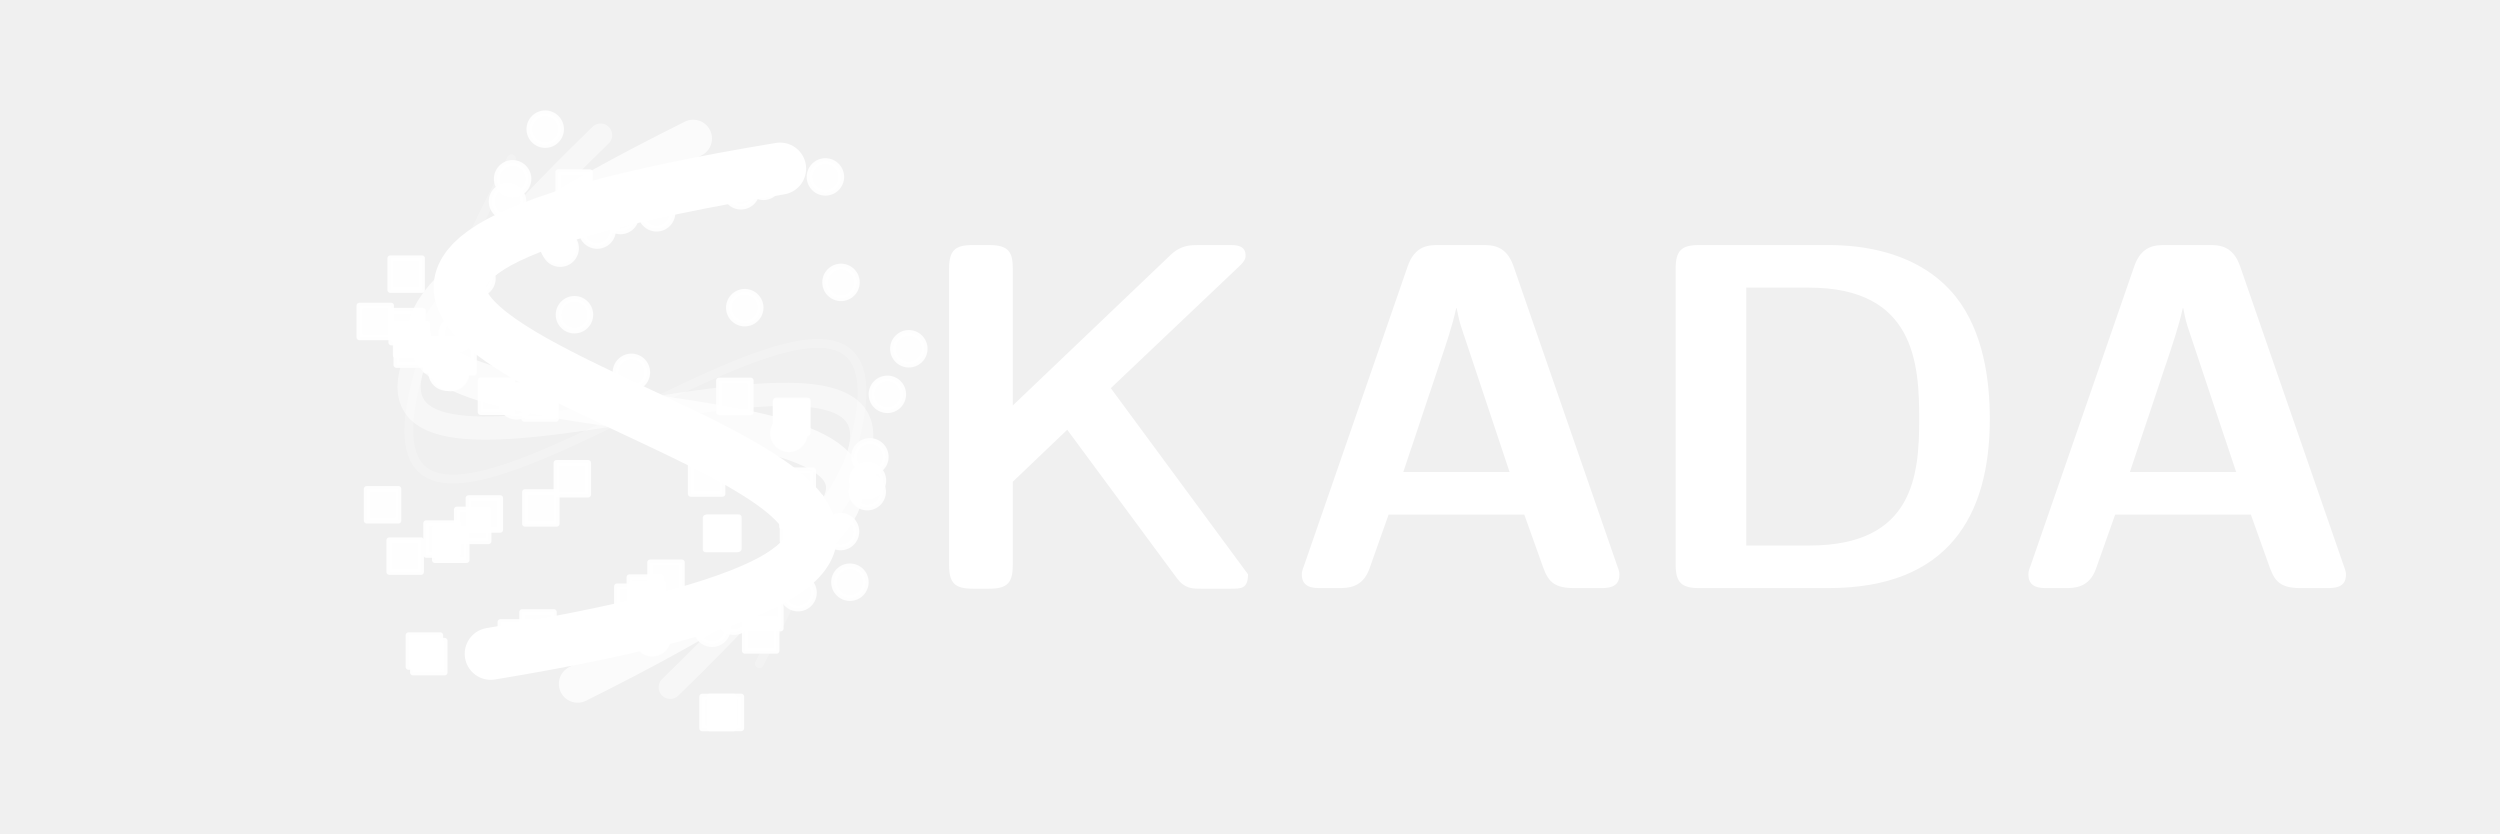
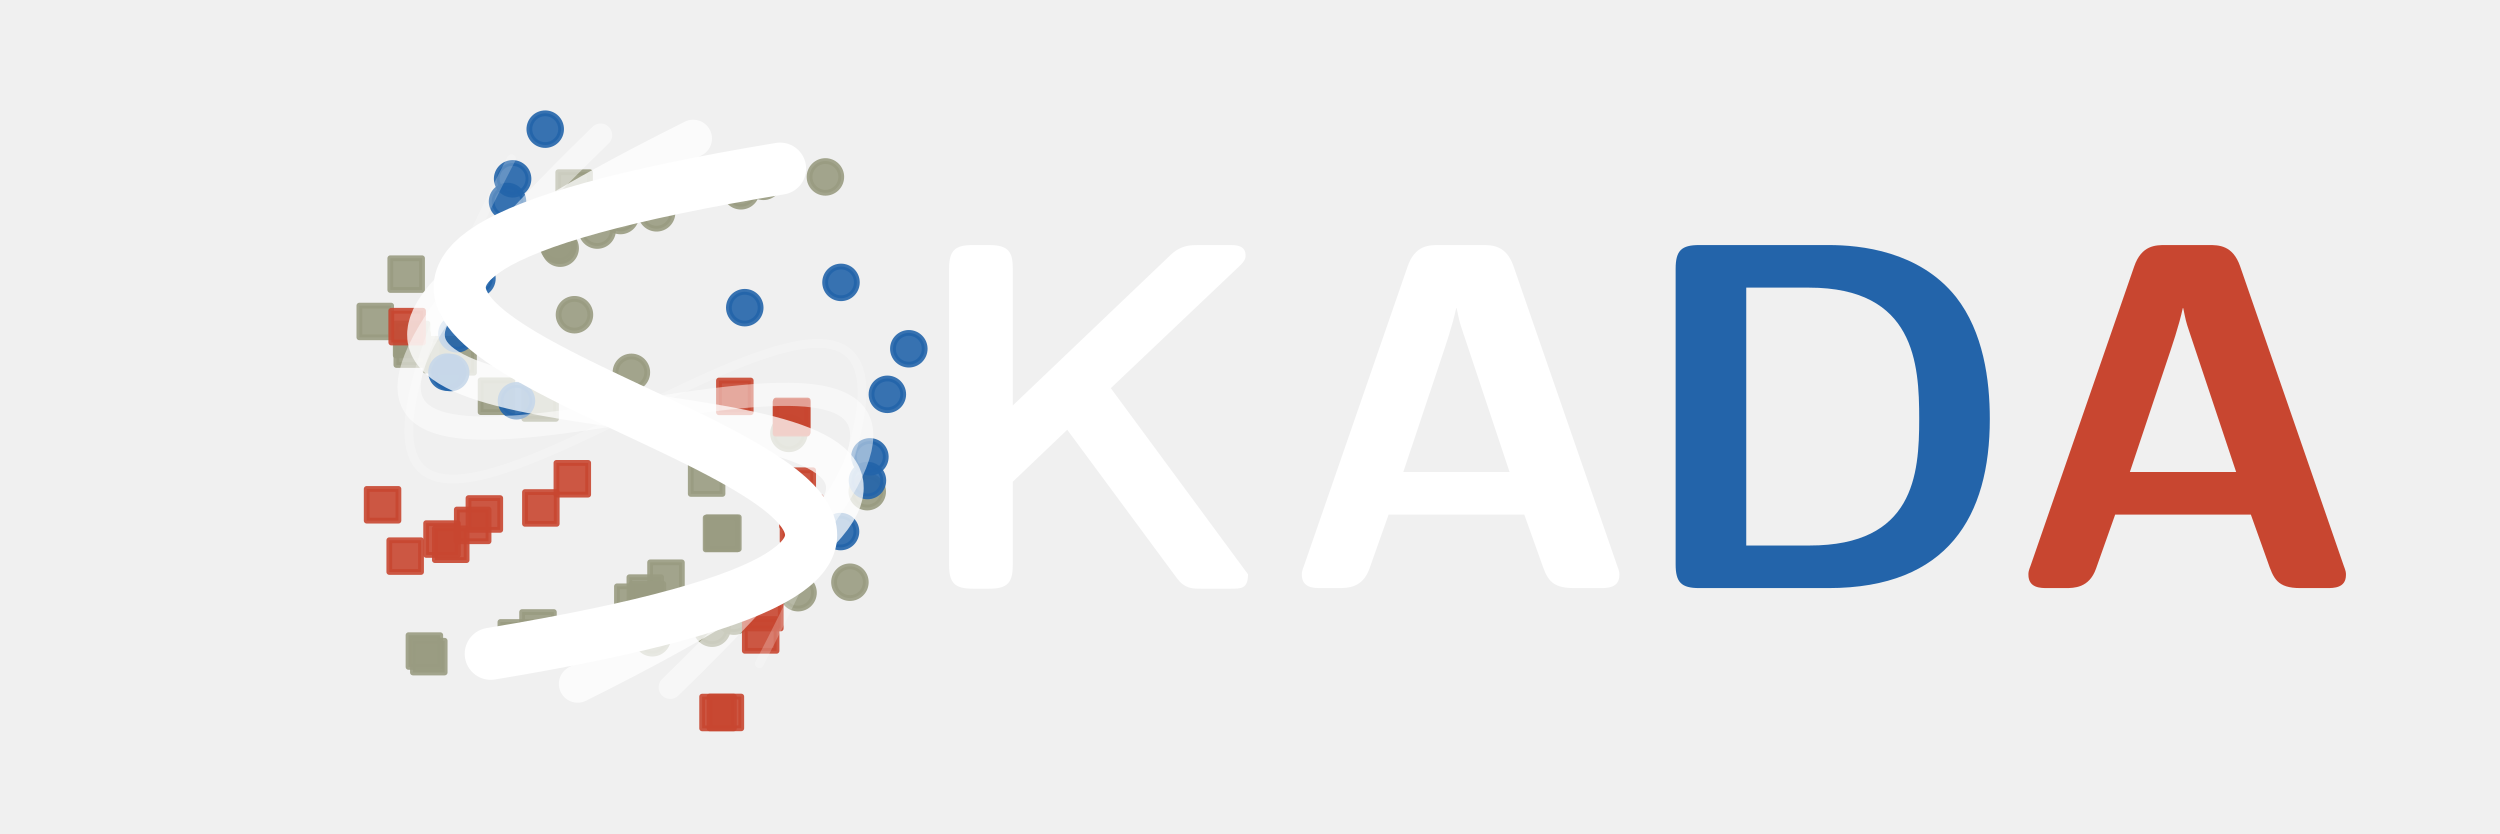
<svg xmlns="http://www.w3.org/2000/svg" xmlns:xlink="http://www.w3.org/1999/xlink" width="432pt" height="144pt" viewBox="0 0 432 144" version="1.1">
  <defs>
    <style type="text/css">*{stroke-linejoin: round; stroke-linecap: butt}</style>
  </defs>
  <g id="figure_1">
    <g id="patch_1">
      <path d="M 0 144  L 432 144  L 432 0  L 0 0  L 0 144  z " style="fill: none" />
    </g>
    <g id="axes_1">
      <g id="PathCollection_1">
        <defs>
-           <path id="m1511e36aad" d="M 0 2.739  C 0.726 2.739 1.423 2.45 1.936 1.936  C 2.45 1.423 2.739 0.726 2.739 0  C 2.739 -0.726 2.45 -1.423 1.936 -1.936  C 1.423 -2.45 0.726 -2.739 0 -2.739  C -0.726 -2.739 -1.423 -2.45 -1.936 -1.936  C -2.45 -1.423 -2.739 -0.726 -2.739 0  C -2.739 0.726 -2.45 1.423 -1.936 1.936  C -1.423 2.45 -0.726 2.739 0 2.739  z " style="stroke: #ffffff; stroke-opacity: 0.9" />
+           <path id="m9ecaa8e618" d="M 0 2.739  C 0.726 2.739 1.423 2.45 1.936 1.936  C 2.45 1.423 2.739 0.726 2.739 0  C 2.739 -0.726 2.45 -1.423 1.936 -1.936  C 1.423 -2.45 0.726 -2.739 0 -2.739  C -0.726 -2.739 -1.423 -2.45 -1.936 -1.936  C -2.45 -1.423 -2.739 -0.726 -2.739 0  C -2.739 0.726 -2.45 1.423 -1.936 1.936  C -1.423 2.45 -0.726 2.739 0 2.739  z " style="stroke: #999c81; stroke-opacity: 0.9" />
        </defs>
-         <g clip-path="url(#p5294485ef9)">
-           <use xlink:href="#m1511e36aad" x="136.321" y="74.894" style="fill: #ffffff; fill-opacity: 0.9; stroke: #ffffff; stroke-opacity: 0.9" />
-           <use xlink:href="#m1511e36aad" x="96.478" y="42.35" style="fill: #ffffff; fill-opacity: 0.9; stroke: #ffffff; stroke-opacity: 0.9" />
-           <use xlink:href="#m1511e36aad" x="137.904" y="102.415" style="fill: #ffffff; fill-opacity: 0.9; stroke: #ffffff; stroke-opacity: 0.9" />
-           <use xlink:href="#m1511e36aad" x="107.216" y="37.243" style="fill: #ffffff; fill-opacity: 0.9; stroke: #ffffff; stroke-opacity: 0.9" />
-           <use xlink:href="#m1511e36aad" x="113.459" y="36.776" style="fill: #ffffff; fill-opacity: 0.9; stroke: #ffffff; stroke-opacity: 0.9" />
-           <use xlink:href="#m1511e36aad" x="99.266" y="54.383" style="fill: #ffffff; fill-opacity: 0.9; stroke: #ffffff; stroke-opacity: 0.9" />
-           <use xlink:href="#m1511e36aad" x="146.866" y="100.607" style="fill: #ffffff; fill-opacity: 0.9; stroke: #ffffff; stroke-opacity: 0.9" />
-           <use xlink:href="#m1511e36aad" x="109.104" y="64.342" style="fill: #ffffff; fill-opacity: 0.9; stroke: #ffffff; stroke-opacity: 0.9" />
-           <use xlink:href="#m1511e36aad" x="142.63" y="30.571" style="fill: #ffffff; fill-opacity: 0.9; stroke: #ffffff; stroke-opacity: 0.9" />
-           <use xlink:href="#m1511e36aad" x="128.031" y="32.969" style="fill: #ffffff; fill-opacity: 0.9; stroke: #ffffff; stroke-opacity: 0.9" />
-           <use xlink:href="#m1511e36aad" x="96.798" y="42.886" style="fill: #ffffff; fill-opacity: 0.9; stroke: #ffffff; stroke-opacity: 0.9" />
-           <use xlink:href="#m1511e36aad" x="112.716" y="110.208" style="fill: #ffffff; fill-opacity: 0.9; stroke: #ffffff; stroke-opacity: 0.9" />
-           <use xlink:href="#m1511e36aad" x="131.924" y="31.335" style="fill: #ffffff; fill-opacity: 0.9; stroke: #ffffff; stroke-opacity: 0.9" />
-           <use xlink:href="#m1511e36aad" x="123.045" y="108.559" style="fill: #ffffff; fill-opacity: 0.9; stroke: #ffffff; stroke-opacity: 0.9" />
-           <use xlink:href="#m1511e36aad" x="126.82" y="106.474" style="fill: #ffffff; fill-opacity: 0.9; stroke: #ffffff; stroke-opacity: 0.9" />
-           <use xlink:href="#m1511e36aad" x="149.86" y="84.96" style="fill: #ffffff; fill-opacity: 0.9; stroke: #ffffff; stroke-opacity: 0.9" />
-           <use xlink:href="#m1511e36aad" x="103.196" y="39.758" style="fill: #ffffff; fill-opacity: 0.9; stroke: #ffffff; stroke-opacity: 0.9" />
+         <g clip-path="url(#p9d9a9a6449)">
+           <use xlink:href="#m9ecaa8e618" x="136.321" y="74.894" style="fill: #999c81; fill-opacity: 0.9; stroke: #999c81; stroke-opacity: 0.9" />
+           <use xlink:href="#m9ecaa8e618" x="96.478" y="42.35" style="fill: #999c81; fill-opacity: 0.9; stroke: #999c81; stroke-opacity: 0.9" />
+           <use xlink:href="#m9ecaa8e618" x="137.904" y="102.415" style="fill: #999c81; fill-opacity: 0.9; stroke: #999c81; stroke-opacity: 0.9" />
+           <use xlink:href="#m9ecaa8e618" x="107.216" y="37.243" style="fill: #999c81; fill-opacity: 0.9; stroke: #999c81; stroke-opacity: 0.9" />
+           <use xlink:href="#m9ecaa8e618" x="113.459" y="36.776" style="fill: #999c81; fill-opacity: 0.9; stroke: #999c81; stroke-opacity: 0.9" />
+           <use xlink:href="#m9ecaa8e618" x="99.266" y="54.383" style="fill: #999c81; fill-opacity: 0.9; stroke: #999c81; stroke-opacity: 0.9" />
+           <use xlink:href="#m9ecaa8e618" x="146.866" y="100.607" style="fill: #999c81; fill-opacity: 0.9; stroke: #999c81; stroke-opacity: 0.9" />
+           <use xlink:href="#m9ecaa8e618" x="109.104" y="64.342" style="fill: #999c81; fill-opacity: 0.9; stroke: #999c81; stroke-opacity: 0.9" />
+           <use xlink:href="#m9ecaa8e618" x="142.63" y="30.571" style="fill: #999c81; fill-opacity: 0.9; stroke: #999c81; stroke-opacity: 0.9" />
+           <use xlink:href="#m9ecaa8e618" x="128.031" y="32.969" style="fill: #999c81; fill-opacity: 0.9; stroke: #999c81; stroke-opacity: 0.9" />
+           <use xlink:href="#m9ecaa8e618" x="96.798" y="42.886" style="fill: #999c81; fill-opacity: 0.9; stroke: #999c81; stroke-opacity: 0.9" />
+           <use xlink:href="#m9ecaa8e618" x="112.716" y="110.208" style="fill: #999c81; fill-opacity: 0.9; stroke: #999c81; stroke-opacity: 0.9" />
+           <use xlink:href="#m9ecaa8e618" x="131.924" y="31.335" style="fill: #999c81; fill-opacity: 0.9; stroke: #999c81; stroke-opacity: 0.9" />
+           <use xlink:href="#m9ecaa8e618" x="123.045" y="108.559" style="fill: #999c81; fill-opacity: 0.9; stroke: #999c81; stroke-opacity: 0.9" />
+           <use xlink:href="#m9ecaa8e618" x="126.82" y="106.474" style="fill: #999c81; fill-opacity: 0.9; stroke: #999c81; stroke-opacity: 0.9" />
+           <use xlink:href="#m9ecaa8e618" x="149.86" y="84.96" style="fill: #999c81; fill-opacity: 0.9; stroke: #999c81; stroke-opacity: 0.9" />
+           <use xlink:href="#m9ecaa8e618" x="103.196" y="39.758" style="fill: #999c81; fill-opacity: 0.9; stroke: #999c81; stroke-opacity: 0.9" />
        </g>
      </g>
      <g id="PathCollection_2">
        <defs>
-           <path id="m020904ce62" d="M -2.739 2.739  L 2.739 2.739  L 2.739 -2.739  L -2.739 -2.739  z " style="stroke: #ffffff; stroke-opacity: 0.9" />
+           <path id="me2a4b741f8" d="M -2.739 2.739  L 2.739 2.739  L 2.739 -2.739  L -2.739 -2.739  z " style="stroke: #999c81; stroke-opacity: 0.9" />
        </defs>
-         <g clip-path="url(#p5294485ef9)">
-           <use xlink:href="#m020904ce62" x="76.273" y="61.29" style="fill: #ffffff; fill-opacity: 0.9; stroke: #ffffff; stroke-opacity: 0.9" />
-           <use xlink:href="#m020904ce62" x="79.159" y="61.666" style="fill: #ffffff; fill-opacity: 0.9; stroke: #ffffff; stroke-opacity: 0.9" />
-           <use xlink:href="#m020904ce62" x="109.351" y="104.064" style="fill: #ffffff; fill-opacity: 0.9; stroke: #ffffff; stroke-opacity: 0.9" />
-           <use xlink:href="#m020904ce62" x="124.915" y="92.123" style="fill: #ffffff; fill-opacity: 0.9; stroke: #ffffff; stroke-opacity: 0.9" />
-           <use xlink:href="#m020904ce62" x="70.186" y="47.368" style="fill: #ffffff; fill-opacity: 0.9; stroke: #ffffff; stroke-opacity: 0.9" />
-           <use xlink:href="#m020904ce62" x="73.334" y="112.502" style="fill: #ffffff; fill-opacity: 0.9; stroke: #ffffff; stroke-opacity: 0.9" />
-           <use xlink:href="#m020904ce62" x="89.214" y="110.226" style="fill: #ffffff; fill-opacity: 0.9; stroke: #ffffff; stroke-opacity: 0.9" />
-           <use xlink:href="#m020904ce62" x="122.104" y="82.604" style="fill: #ffffff; fill-opacity: 0.9; stroke: #ffffff; stroke-opacity: 0.9" />
-           <use xlink:href="#m020904ce62" x="64.843" y="55.551" style="fill: #ffffff; fill-opacity: 0.9; stroke: #ffffff; stroke-opacity: 0.9" />
-           <use xlink:href="#m020904ce62" x="124.679" y="92.196" style="fill: #ffffff; fill-opacity: 0.9; stroke: #ffffff; stroke-opacity: 0.9" />
-           <use xlink:href="#m020904ce62" x="85.792" y="68.468" style="fill: #ffffff; fill-opacity: 0.9; stroke: #ffffff; stroke-opacity: 0.9" />
-           <use xlink:href="#m020904ce62" x="71.125" y="58.654" style="fill: #ffffff; fill-opacity: 0.9; stroke: #ffffff; stroke-opacity: 0.9" />
-           <use xlink:href="#m020904ce62" x="115.083" y="99.92" style="fill: #ffffff; fill-opacity: 0.9; stroke: #ffffff; stroke-opacity: 0.9" />
-           <use xlink:href="#m020904ce62" x="111.505" y="102.488" style="fill: #ffffff; fill-opacity: 0.9; stroke: #ffffff; stroke-opacity: 0.9" />
-           <use xlink:href="#m020904ce62" x="111.869" y="103.625" style="fill: #ffffff; fill-opacity: 0.9; stroke: #ffffff; stroke-opacity: 0.9" />
-           <use xlink:href="#m020904ce62" x="71.237" y="60.326" style="fill: #ffffff; fill-opacity: 0.9; stroke: #ffffff; stroke-opacity: 0.9" />
-           <use xlink:href="#m020904ce62" x="93.335" y="69.634" style="fill: #ffffff; fill-opacity: 0.9; stroke: #ffffff; stroke-opacity: 0.9" />
-           <use xlink:href="#m020904ce62" x="74.095" y="113.464" style="fill: #ffffff; fill-opacity: 0.9; stroke: #ffffff; stroke-opacity: 0.9" />
-           <use xlink:href="#m020904ce62" x="99.208" y="32.505" style="fill: #ffffff; fill-opacity: 0.9; stroke: #ffffff; stroke-opacity: 0.9" />
-           <use xlink:href="#m020904ce62" x="92.965" y="108.505" style="fill: #ffffff; fill-opacity: 0.9; stroke: #ffffff; stroke-opacity: 0.9" />
+         <g clip-path="url(#p9d9a9a6449)">
+           <use xlink:href="#me2a4b741f8" x="76.273" y="61.29" style="fill: #999c81; fill-opacity: 0.9; stroke: #999c81; stroke-opacity: 0.9" />
+           <use xlink:href="#me2a4b741f8" x="79.159" y="61.666" style="fill: #999c81; fill-opacity: 0.9; stroke: #999c81; stroke-opacity: 0.9" />
+           <use xlink:href="#me2a4b741f8" x="109.351" y="104.064" style="fill: #999c81; fill-opacity: 0.9; stroke: #999c81; stroke-opacity: 0.9" />
+           <use xlink:href="#me2a4b741f8" x="124.915" y="92.123" style="fill: #999c81; fill-opacity: 0.9; stroke: #999c81; stroke-opacity: 0.9" />
+           <use xlink:href="#me2a4b741f8" x="70.186" y="47.368" style="fill: #999c81; fill-opacity: 0.9; stroke: #999c81; stroke-opacity: 0.9" />
+           <use xlink:href="#me2a4b741f8" x="73.334" y="112.502" style="fill: #999c81; fill-opacity: 0.9; stroke: #999c81; stroke-opacity: 0.9" />
+           <use xlink:href="#me2a4b741f8" x="89.214" y="110.226" style="fill: #999c81; fill-opacity: 0.9; stroke: #999c81; stroke-opacity: 0.9" />
+           <use xlink:href="#me2a4b741f8" x="122.104" y="82.604" style="fill: #999c81; fill-opacity: 0.9; stroke: #999c81; stroke-opacity: 0.9" />
+           <use xlink:href="#me2a4b741f8" x="64.843" y="55.551" style="fill: #999c81; fill-opacity: 0.9; stroke: #999c81; stroke-opacity: 0.9" />
+           <use xlink:href="#me2a4b741f8" x="124.679" y="92.196" style="fill: #999c81; fill-opacity: 0.9; stroke: #999c81; stroke-opacity: 0.9" />
+           <use xlink:href="#me2a4b741f8" x="85.792" y="68.468" style="fill: #999c81; fill-opacity: 0.9; stroke: #999c81; stroke-opacity: 0.9" />
+           <use xlink:href="#me2a4b741f8" x="71.125" y="58.654" style="fill: #999c81; fill-opacity: 0.9; stroke: #999c81; stroke-opacity: 0.9" />
+           <use xlink:href="#me2a4b741f8" x="115.083" y="99.92" style="fill: #999c81; fill-opacity: 0.9; stroke: #999c81; stroke-opacity: 0.9" />
+           <use xlink:href="#me2a4b741f8" x="111.505" y="102.488" style="fill: #999c81; fill-opacity: 0.9; stroke: #999c81; stroke-opacity: 0.9" />
+           <use xlink:href="#me2a4b741f8" x="111.869" y="103.625" style="fill: #999c81; fill-opacity: 0.9; stroke: #999c81; stroke-opacity: 0.9" />
+           <use xlink:href="#me2a4b741f8" x="71.237" y="60.326" style="fill: #999c81; fill-opacity: 0.9; stroke: #999c81; stroke-opacity: 0.9" />
+           <use xlink:href="#me2a4b741f8" x="93.335" y="69.634" style="fill: #999c81; fill-opacity: 0.9; stroke: #999c81; stroke-opacity: 0.9" />
+           <use xlink:href="#me2a4b741f8" x="74.095" y="113.464" style="fill: #999c81; fill-opacity: 0.9; stroke: #999c81; stroke-opacity: 0.9" />
+           <use xlink:href="#me2a4b741f8" x="99.208" y="32.505" style="fill: #999c81; fill-opacity: 0.9; stroke: #999c81; stroke-opacity: 0.9" />
+           <use xlink:href="#me2a4b741f8" x="92.965" y="108.505" style="fill: #999c81; fill-opacity: 0.9; stroke: #999c81; stroke-opacity: 0.9" />
        </g>
      </g>
      <g id="PathCollection_3">
-         <g clip-path="url(#p5294485ef9)">
-           <use xlink:href="#m1511e36aad" x="128.694" y="53.165" style="fill: #ffffff; fill-opacity: 0.9; stroke: #ffffff; stroke-opacity: 0.9" />
-           <use xlink:href="#m1511e36aad" x="77.236" y="64.304" style="fill: #ffffff; fill-opacity: 0.9; stroke: #ffffff; stroke-opacity: 0.9" />
-           <use xlink:href="#m1511e36aad" x="153.336" y="68.139" style="fill: #ffffff; fill-opacity: 0.9; stroke: #ffffff; stroke-opacity: 0.9" />
-           <use xlink:href="#m1511e36aad" x="79.148" y="53.145" style="fill: #ffffff; fill-opacity: 0.9; stroke: #ffffff; stroke-opacity: 0.9" />
-           <use xlink:href="#m1511e36aad" x="82.415" y="48.128" style="fill: #ffffff; fill-opacity: 0.9; stroke: #ffffff; stroke-opacity: 0.9" />
-           <use xlink:href="#m1511e36aad" x="89.243" y="69.259" style="fill: #ffffff; fill-opacity: 0.9; stroke: #ffffff; stroke-opacity: 0.9" />
-           <use xlink:href="#m1511e36aad" x="157.045" y="60.268" style="fill: #ffffff; fill-opacity: 0.9; stroke: #ffffff; stroke-opacity: 0.9" />
-           <use xlink:href="#m1511e36aad" x="103.605" y="67.639" style="fill: #ffffff; fill-opacity: 0.9; stroke: #ffffff; stroke-opacity: 0.9" />
-           <use xlink:href="#m1511e36aad" x="94.215" y="22.32" style="fill: #ffffff; fill-opacity: 0.9; stroke: #ffffff; stroke-opacity: 0.9" />
-           <use xlink:href="#m1511e36aad" x="87.7" y="34.82" style="fill: #ffffff; fill-opacity: 0.9; stroke: #ffffff; stroke-opacity: 0.9" />
-           <use xlink:href="#m1511e36aad" x="77.885" y="64.376" style="fill: #ffffff; fill-opacity: 0.9; stroke: #ffffff; stroke-opacity: 0.9" />
-           <use xlink:href="#m1511e36aad" x="145.245" y="91.854" style="fill: #ffffff; fill-opacity: 0.9; stroke: #ffffff; stroke-opacity: 0.9" />
-           <use xlink:href="#m1511e36aad" x="88.581" y="30.902" style="fill: #ffffff; fill-opacity: 0.9; stroke: #ffffff; stroke-opacity: 0.9" />
-           <use xlink:href="#m1511e36aad" x="149.895" y="83.038" style="fill: #ffffff; fill-opacity: 0.9; stroke: #ffffff; stroke-opacity: 0.9" />
-           <use xlink:href="#m1511e36aad" x="150.317" y="78.945" style="fill: #ffffff; fill-opacity: 0.9; stroke: #ffffff; stroke-opacity: 0.9" />
-           <use xlink:href="#m1511e36aad" x="145.325" y="48.796" style="fill: #ffffff; fill-opacity: 0.9; stroke: #ffffff; stroke-opacity: 0.9" />
-           <use xlink:href="#m1511e36aad" x="78.952" y="57.677" style="fill: #ffffff; fill-opacity: 0.9; stroke: #ffffff; stroke-opacity: 0.9" />
+         <defs>
+           <path id="m2d10734fbe" d="M 0 2.739  C 0.726 2.739 1.423 2.45 1.936 1.936  C 2.45 1.423 2.739 0.726 2.739 0  C 2.739 -0.726 2.45 -1.423 1.936 -1.936  C 1.423 -2.45 0.726 -2.739 0 -2.739  C -0.726 -2.739 -1.423 -2.45 -1.936 -1.936  C -2.45 -1.423 -2.739 -0.726 -2.739 0  C -2.739 0.726 -2.45 1.423 -1.936 1.936  C -1.423 2.45 -0.726 2.739 0 2.739  z " style="stroke: #2364aa; stroke-opacity: 0.9" />
+         </defs>
+         <g clip-path="url(#p9d9a9a6449)">
+           <use xlink:href="#m2d10734fbe" x="128.694" y="53.165" style="fill: #2364aa; fill-opacity: 0.9; stroke: #2364aa; stroke-opacity: 0.9" />
+           <use xlink:href="#m2d10734fbe" x="77.236" y="64.304" style="fill: #2364aa; fill-opacity: 0.9; stroke: #2364aa; stroke-opacity: 0.9" />
+           <use xlink:href="#m2d10734fbe" x="153.336" y="68.139" style="fill: #2364aa; fill-opacity: 0.9; stroke: #2364aa; stroke-opacity: 0.9" />
+           <use xlink:href="#m2d10734fbe" x="79.148" y="53.145" style="fill: #2364aa; fill-opacity: 0.9; stroke: #2364aa; stroke-opacity: 0.9" />
+           <use xlink:href="#m2d10734fbe" x="82.415" y="48.128" style="fill: #2364aa; fill-opacity: 0.9; stroke: #2364aa; stroke-opacity: 0.9" />
+           <use xlink:href="#m2d10734fbe" x="89.243" y="69.259" style="fill: #2364aa; fill-opacity: 0.9; stroke: #2364aa; stroke-opacity: 0.9" />
+           <use xlink:href="#m2d10734fbe" x="157.045" y="60.268" style="fill: #2364aa; fill-opacity: 0.9; stroke: #2364aa; stroke-opacity: 0.9" />
+           <use xlink:href="#m2d10734fbe" x="103.605" y="67.639" style="fill: #2364aa; fill-opacity: 0.9; stroke: #2364aa; stroke-opacity: 0.9" />
+           <use xlink:href="#m2d10734fbe" x="94.215" y="22.32" style="fill: #2364aa; fill-opacity: 0.9; stroke: #2364aa; stroke-opacity: 0.9" />
+           <use xlink:href="#m2d10734fbe" x="87.7" y="34.82" style="fill: #2364aa; fill-opacity: 0.9; stroke: #2364aa; stroke-opacity: 0.9" />
+           <use xlink:href="#m2d10734fbe" x="77.885" y="64.376" style="fill: #2364aa; fill-opacity: 0.9; stroke: #2364aa; stroke-opacity: 0.9" />
+           <use xlink:href="#m2d10734fbe" x="145.245" y="91.854" style="fill: #2364aa; fill-opacity: 0.9; stroke: #2364aa; stroke-opacity: 0.9" />
+           <use xlink:href="#m2d10734fbe" x="88.581" y="30.902" style="fill: #2364aa; fill-opacity: 0.9; stroke: #2364aa; stroke-opacity: 0.9" />
+           <use xlink:href="#m2d10734fbe" x="149.895" y="83.038" style="fill: #2364aa; fill-opacity: 0.9; stroke: #2364aa; stroke-opacity: 0.9" />
+           <use xlink:href="#m2d10734fbe" x="150.317" y="78.945" style="fill: #2364aa; fill-opacity: 0.9; stroke: #2364aa; stroke-opacity: 0.9" />
+           <use xlink:href="#m2d10734fbe" x="145.325" y="48.796" style="fill: #2364aa; fill-opacity: 0.9; stroke: #2364aa; stroke-opacity: 0.9" />
+           <use xlink:href="#m2d10734fbe" x="78.952" y="57.677" style="fill: #2364aa; fill-opacity: 0.9; stroke: #2364aa; stroke-opacity: 0.9" />
        </g>
      </g>
      <g id="PathCollection_4">
-         <g clip-path="url(#p5294485ef9)">
-           <use xlink:href="#m020904ce62" x="81.678" y="90.786" style="fill: #ffffff; fill-opacity: 0.9; stroke: #ffffff; stroke-opacity: 0.9" />
-           <use xlink:href="#m020904ce62" x="83.698" y="88.815" style="fill: #ffffff; fill-opacity: 0.9; stroke: #ffffff; stroke-opacity: 0.9" />
-           <use xlink:href="#m020904ce62" x="137.974" y="90.799" style="fill: #ffffff; fill-opacity: 0.9; stroke: #ffffff; stroke-opacity: 0.9" />
-           <use xlink:href="#m020904ce62" x="136.833" y="71.957" style="fill: #ffffff; fill-opacity: 0.9; stroke: #ffffff; stroke-opacity: 0.9" />
-           <use xlink:href="#m020904ce62" x="66.106" y="87.227" style="fill: #ffffff; fill-opacity: 0.9; stroke: #ffffff; stroke-opacity: 0.9" />
-           <use xlink:href="#m020904ce62" x="124.073" y="123.12" style="fill: #ffffff; fill-opacity: 0.9; stroke: #ffffff; stroke-opacity: 0.9" />
-           <use xlink:href="#m020904ce62" x="131.446" y="109.719" style="fill: #ffffff; fill-opacity: 0.9; stroke: #ffffff; stroke-opacity: 0.9" />
-           <use xlink:href="#m020904ce62" x="126.98" y="68.497" style="fill: #ffffff; fill-opacity: 0.9; stroke: #ffffff; stroke-opacity: 0.9" />
-           <use xlink:href="#m020904ce62" x="70.015" y="96.096" style="fill: #ffffff; fill-opacity: 0.9; stroke: #ffffff; stroke-opacity: 0.9" />
-           <use xlink:href="#m020904ce62" x="136.758" y="72.18" style="fill: #ffffff; fill-opacity: 0.9; stroke: #ffffff; stroke-opacity: 0.9" />
-           <use xlink:href="#m020904ce62" x="93.458" y="87.774" style="fill: #ffffff; fill-opacity: 0.9; stroke: #ffffff; stroke-opacity: 0.9" />
-           <use xlink:href="#m020904ce62" x="76.381" y="93.147" style="fill: #ffffff; fill-opacity: 0.9; stroke: #ffffff; stroke-opacity: 0.9" />
-           <use xlink:href="#m020904ce62" x="137.772" y="84.009" style="fill: #ffffff; fill-opacity: 0.9; stroke: #ffffff; stroke-opacity: 0.9" />
-           <use xlink:href="#m020904ce62" x="137.882" y="88.237" style="fill: #ffffff; fill-opacity: 0.9; stroke: #ffffff; stroke-opacity: 0.9" />
-           <use xlink:href="#m020904ce62" x="139.075" y="88.629" style="fill: #ffffff; fill-opacity: 0.9; stroke: #ffffff; stroke-opacity: 0.9" />
-           <use xlink:href="#m020904ce62" x="77.887" y="94.045" style="fill: #ffffff; fill-opacity: 0.9; stroke: #ffffff; stroke-opacity: 0.9" />
-           <use xlink:href="#m020904ce62" x="98.896" y="82.729" style="fill: #ffffff; fill-opacity: 0.9; stroke: #ffffff; stroke-opacity: 0.9" />
-           <use xlink:href="#m020904ce62" x="125.349" y="123.108" style="fill: #ffffff; fill-opacity: 0.9; stroke: #ffffff; stroke-opacity: 0.9" />
-           <use xlink:href="#m020904ce62" x="70.359" y="56.444" style="fill: #ffffff; fill-opacity: 0.9; stroke: #ffffff; stroke-opacity: 0.9" />
-           <use xlink:href="#m020904ce62" x="132.168" y="105.858" style="fill: #ffffff; fill-opacity: 0.9; stroke: #ffffff; stroke-opacity: 0.9" />
+         <defs>
+           <path id="ma1f761adcd" d="M -2.739 2.739  L 2.739 2.739  L 2.739 -2.739  L -2.739 -2.739  z " style="stroke: #c84630; stroke-opacity: 0.9" />
+         </defs>
+         <g clip-path="url(#p9d9a9a6449)">
+           <use xlink:href="#ma1f761adcd" x="81.678" y="90.786" style="fill: #c84630; fill-opacity: 0.9; stroke: #c84630; stroke-opacity: 0.9" />
+           <use xlink:href="#ma1f761adcd" x="83.698" y="88.815" style="fill: #c84630; fill-opacity: 0.9; stroke: #c84630; stroke-opacity: 0.9" />
+           <use xlink:href="#ma1f761adcd" x="137.974" y="90.799" style="fill: #c84630; fill-opacity: 0.9; stroke: #c84630; stroke-opacity: 0.9" />
+           <use xlink:href="#ma1f761adcd" x="136.833" y="71.957" style="fill: #c84630; fill-opacity: 0.9; stroke: #c84630; stroke-opacity: 0.9" />
+           <use xlink:href="#ma1f761adcd" x="66.106" y="87.227" style="fill: #c84630; fill-opacity: 0.9; stroke: #c84630; stroke-opacity: 0.9" />
+           <use xlink:href="#ma1f761adcd" x="124.073" y="123.12" style="fill: #c84630; fill-opacity: 0.9; stroke: #c84630; stroke-opacity: 0.9" />
+           <use xlink:href="#ma1f761adcd" x="131.446" y="109.719" style="fill: #c84630; fill-opacity: 0.9; stroke: #c84630; stroke-opacity: 0.9" />
+           <use xlink:href="#ma1f761adcd" x="126.98" y="68.497" style="fill: #c84630; fill-opacity: 0.9; stroke: #c84630; stroke-opacity: 0.9" />
+           <use xlink:href="#ma1f761adcd" x="70.015" y="96.096" style="fill: #c84630; fill-opacity: 0.9; stroke: #c84630; stroke-opacity: 0.9" />
+           <use xlink:href="#ma1f761adcd" x="136.758" y="72.18" style="fill: #c84630; fill-opacity: 0.9; stroke: #c84630; stroke-opacity: 0.9" />
+           <use xlink:href="#ma1f761adcd" x="93.458" y="87.774" style="fill: #c84630; fill-opacity: 0.9; stroke: #c84630; stroke-opacity: 0.9" />
+           <use xlink:href="#ma1f761adcd" x="76.381" y="93.147" style="fill: #c84630; fill-opacity: 0.9; stroke: #c84630; stroke-opacity: 0.9" />
+           <use xlink:href="#ma1f761adcd" x="137.772" y="84.009" style="fill: #c84630; fill-opacity: 0.9; stroke: #c84630; stroke-opacity: 0.9" />
+           <use xlink:href="#ma1f761adcd" x="137.882" y="88.237" style="fill: #c84630; fill-opacity: 0.9; stroke: #c84630; stroke-opacity: 0.9" />
+           <use xlink:href="#ma1f761adcd" x="139.075" y="88.629" style="fill: #c84630; fill-opacity: 0.9; stroke: #c84630; stroke-opacity: 0.9" />
+           <use xlink:href="#ma1f761adcd" x="77.887" y="94.045" style="fill: #c84630; fill-opacity: 0.9; stroke: #c84630; stroke-opacity: 0.9" />
+           <use xlink:href="#ma1f761adcd" x="98.896" y="82.729" style="fill: #c84630; fill-opacity: 0.9; stroke: #c84630; stroke-opacity: 0.9" />
+           <use xlink:href="#ma1f761adcd" x="125.349" y="123.108" style="fill: #c84630; fill-opacity: 0.9; stroke: #c84630; stroke-opacity: 0.9" />
+           <use xlink:href="#ma1f761adcd" x="70.359" y="56.444" style="fill: #c84630; fill-opacity: 0.9; stroke: #c84630; stroke-opacity: 0.9" />
+           <use xlink:href="#ma1f761adcd" x="132.168" y="105.858" style="fill: #c84630; fill-opacity: 0.9; stroke: #c84630; stroke-opacity: 0.9" />
        </g>
      </g>
      <g id="line2d_1">
-         <path d="M 84.802 112.975  L 89.785 112.128  L 94.494 111.281  L 98.935 110.434  L 103.113 109.588  L 107.033 108.741  L 110.702 107.894  L 114.125 107.047  L 117.308 106.2  L 120.256 105.353  L 122.975 104.507  L 125.471 103.66  L 127.749 102.813  L 129.816 101.966  L 131.676 101.119  L 133.335 100.273  L 134.799 99.426  L 136.074 98.579  L 137.165 97.732  L 138.078 96.885  L 138.818 96.039  L 139.392 95.192  L 139.805 94.345  L 140.062 93.498  L 140.17 92.651  L 140.133 91.804  L 139.958 90.958  L 139.649 90.111  L 139.214 89.264  L 138.657 88.417  L 137.985 87.57  L 137.202 86.724  L 136.314 85.877  L 135.327 85.03  L 134.248 84.183  L 133.08 83.336  L 131.831 82.49  L 130.505 81.643  L 129.109 80.796  L 127.647 79.949  L 126.127 79.102  L 124.552 78.255  L 122.93 77.409  L 121.265 76.562  L 119.563 75.715  L 117.831 74.868  L 116.072 74.021  L 114.294 73.175  L 112.502 72.328  L 110.702 71.481  L 108.898 70.634  L 107.098 69.787  L 105.306 68.94  L 103.528 68.094  L 101.769 67.247  L 100.037 66.4  L 98.335 65.553  L 96.67 64.706  L 95.048 63.86  L 93.473 63.013  L 91.953 62.166  L 90.491 61.319  L 89.095 60.472  L 87.769 59.626  L 86.52 58.779  L 85.352 57.932  L 84.273 57.085  L 83.286 56.238  L 82.398 55.391  L 81.615 54.545  L 80.943 53.698  L 80.386 52.851  L 79.951 52.004  L 79.642 51.157  L 79.467 50.311  L 79.43 49.464  L 79.538 48.617  L 79.795 47.77  L 80.208 46.923  L 80.782 46.077  L 81.522 45.23  L 82.435 44.383  L 83.526 43.536  L 84.801 42.689  L 86.265 41.842  L 87.924 40.996  L 89.784 40.149  L 91.851 39.302  L 94.129 38.455  L 96.625 37.608  L 99.344 36.762  L 102.292 35.915  L 105.475 35.068  L 108.898 34.221  L 112.567 33.374  L 116.487 32.528  L 120.665 31.681  L 125.106 30.834  L 129.815 29.987  L 134.798 29.14  " clip-path="url(#p5294485ef9)" style="fill: none; stroke: #ffffff; stroke-width: 9; stroke-linecap: round" />
+         <path d="M 84.802 112.975  L 89.785 112.128  L 94.494 111.281  L 98.935 110.434  L 103.113 109.588  L 107.033 108.741  L 110.702 107.894  L 114.125 107.047  L 117.308 106.2  L 120.256 105.353  L 122.975 104.507  L 125.471 103.66  L 127.749 102.813  L 129.816 101.966  L 131.676 101.119  L 133.335 100.273  L 134.799 99.426  L 136.074 98.579  L 137.165 97.732  L 138.078 96.885  L 138.818 96.039  L 139.392 95.192  L 139.805 94.345  L 140.062 93.498  L 140.17 92.651  L 140.133 91.804  L 139.958 90.958  L 139.649 90.111  L 139.214 89.264  L 138.657 88.417  L 137.985 87.57  L 137.202 86.724  L 136.314 85.877  L 135.327 85.03  L 134.248 84.183  L 133.08 83.336  L 131.831 82.49  L 130.505 81.643  L 129.109 80.796  L 127.647 79.949  L 126.127 79.102  L 124.552 78.255  L 122.93 77.409  L 121.265 76.562  L 119.563 75.715  L 117.831 74.868  L 116.072 74.021  L 114.294 73.175  L 112.502 72.328  L 110.702 71.481  L 108.898 70.634  L 107.098 69.787  L 105.306 68.94  L 103.528 68.094  L 101.769 67.247  L 100.037 66.4  L 98.335 65.553  L 96.67 64.706  L 95.048 63.86  L 93.473 63.013  L 91.953 62.166  L 90.491 61.319  L 89.095 60.472  L 87.769 59.626  L 86.52 58.779  L 85.352 57.932  L 84.273 57.085  L 83.286 56.238  L 82.398 55.391  L 81.615 54.545  L 80.943 53.698  L 80.386 52.851  L 79.951 52.004  L 79.642 51.157  L 79.467 50.311  L 79.43 49.464  L 79.538 48.617  L 79.795 47.77  L 80.208 46.923  L 80.782 46.077  L 81.522 45.23  L 82.435 44.383  L 83.526 43.536  L 84.801 42.689  L 86.265 41.842  L 87.924 40.996  L 89.784 40.149  L 91.851 39.302  L 94.129 38.455  L 96.625 37.608  L 99.344 36.762  L 102.292 35.915  L 105.475 35.068  L 108.898 34.221  L 112.567 33.374  L 116.487 32.528  L 120.665 31.681  L 125.106 30.834  L 129.815 29.987  L 134.798 29.14  " clip-path="url(#p9d9a9a6449)" style="fill: none; stroke: #ffffff; stroke-width: 9; stroke-linecap: round" />
      </g>
      <g id="line2d_2">
-         <path d="M 99.82 118.177  L 104.28 115.926  L 108.48 113.754  L 112.425 111.66  L 116.12 109.642  L 119.57 107.699  L 122.78 105.829  L 125.757 104.031  L 128.505 102.302  L 131.031 100.641  L 133.338 99.046  L 135.433 97.517  L 137.321 96.05  L 139.008 94.646  L 140.498 93.3  L 141.797 92.014  L 142.911 90.783  L 143.845 89.608  L 144.604 88.486  L 145.194 87.416  L 145.619 86.396  L 145.886 85.424  L 146 84.499  L 145.966 83.619  L 145.789 82.782  L 145.476 81.987  L 145.03 81.233  L 144.459 80.517  L 143.766 79.838  L 142.958 79.194  L 142.039 78.584  L 141.016 78.006  L 139.893 77.458  L 138.676 76.939  L 137.371 76.447  L 135.982 75.98  L 134.515 75.537  L 132.975 75.117  L 131.369 74.716  L 129.7 74.335  L 127.975 73.971  L 126.199 73.622  L 124.377 73.288  L 122.515 72.966  L 120.618 72.654  L 118.692 72.351  L 116.741 72.056  L 114.771 71.767  L 112.788 71.481  L 110.797 71.199  L 108.803 70.916  L 106.812 70.634  L 104.829 70.348  L 102.859 70.059  L 100.908 69.764  L 98.982 69.461  L 97.085 69.149  L 95.223 68.827  L 93.401 68.493  L 91.625 68.144  L 89.9 67.78  L 88.231 67.399  L 86.625 66.998  L 85.085 66.578  L 83.618 66.135  L 82.229 65.668  L 80.924 65.176  L 79.707 64.657  L 78.584 64.109  L 77.561 63.531  L 76.642 62.921  L 75.834 62.277  L 75.141 61.598  L 74.57 60.882  L 74.124 60.128  L 73.811 59.333  L 73.634 58.496  L 73.6 57.616  L 73.714 56.691  L 73.981 55.719  L 74.406 54.699  L 74.996 53.629  L 75.755 52.507  L 76.689 51.332  L 77.803 50.101  L 79.102 48.815  L 80.592 47.47  L 82.279 46.065  L 84.167 44.598  L 86.262 43.069  L 88.569 41.474  L 91.095 39.813  L 93.843 38.084  L 96.82 36.286  L 100.03 34.416  L 103.48 32.473  L 107.175 30.455  L 111.12 28.361  L 115.32 26.189  L 119.78 23.938  " clip-path="url(#p5294485ef9)" style="fill: none; stroke: #ffffff; stroke-opacity: 0.743; stroke-width: 6.5; stroke-linecap: round" />
+         <path d="M 99.82 118.177  L 104.28 115.926  L 108.48 113.754  L 112.425 111.66  L 116.12 109.642  L 119.57 107.699  L 122.78 105.829  L 125.757 104.031  L 128.505 102.302  L 131.031 100.641  L 133.338 99.046  L 135.433 97.517  L 137.321 96.05  L 139.008 94.646  L 140.498 93.3  L 141.797 92.014  L 142.911 90.783  L 143.845 89.608  L 144.604 88.486  L 145.194 87.416  L 145.619 86.396  L 145.886 85.424  L 146 84.499  L 145.966 83.619  L 145.789 82.782  L 145.476 81.987  L 145.03 81.233  L 144.459 80.517  L 143.766 79.838  L 142.958 79.194  L 142.039 78.584  L 141.016 78.006  L 139.893 77.458  L 138.676 76.939  L 137.371 76.447  L 135.982 75.98  L 134.515 75.537  L 132.975 75.117  L 131.369 74.716  L 129.7 74.335  L 127.975 73.971  L 126.199 73.622  L 124.377 73.288  L 122.515 72.966  L 120.618 72.654  L 118.692 72.351  L 116.741 72.056  L 114.771 71.767  L 112.788 71.481  L 110.797 71.199  L 108.803 70.916  L 106.812 70.634  L 104.829 70.348  L 102.859 70.059  L 100.908 69.764  L 98.982 69.461  L 97.085 69.149  L 95.223 68.827  L 93.401 68.493  L 91.625 68.144  L 89.9 67.78  L 88.231 67.399  L 86.625 66.998  L 85.085 66.578  L 83.618 66.135  L 82.229 65.668  L 80.924 65.176  L 79.707 64.657  L 78.584 64.109  L 77.561 63.531  L 76.642 62.921  L 75.834 62.277  L 75.141 61.598  L 74.57 60.882  L 74.124 60.128  L 73.811 59.333  L 73.634 58.496  L 73.6 57.616  L 73.714 56.691  L 73.981 55.719  L 74.406 54.699  L 74.996 53.629  L 75.755 52.507  L 76.689 51.332  L 77.803 50.101  L 79.102 48.815  L 80.592 47.47  L 82.279 46.065  L 84.167 44.598  L 86.262 43.069  L 88.569 41.474  L 91.095 39.813  L 93.843 38.084  L 96.82 36.286  L 100.03 34.416  L 103.48 32.473  L 107.175 30.455  L 111.12 28.361  L 115.32 26.189  L 119.78 23.938  " clip-path="url(#p9d9a9a6449)" style="fill: none; stroke: #ffffff; stroke-opacity: 0.743; stroke-width: 6.5; stroke-linecap: round" />
      </g>
      <g id="line2d_3">
-         <path d="M 115.815 118.767  L 119.316 115.331  L 122.596 112.047  L 125.658 108.911  L 128.508 105.92  L 131.15 103.071  L 133.588 100.361  L 135.827 97.787  L 137.872 95.345  L 139.727 93.032  L 141.397 90.847  L 142.886 88.784  L 144.199 86.841  L 145.341 85.016  L 146.315 83.304  L 147.128 81.703  L 147.782 80.21  L 148.283 78.821  L 148.636 77.534  L 148.845 76.345  L 148.914 75.251  L 148.848 74.25  L 148.652 73.337  L 148.33 72.51  L 147.886 71.765  L 147.327 71.1  L 146.655 70.512  L 145.875 69.997  L 144.993 69.552  L 144.013 69.174  L 142.938 68.861  L 141.775 68.608  L 140.527 68.413  L 139.198 68.272  L 137.795 68.183  L 136.32 68.142  L 134.779 68.147  L 133.177 68.193  L 131.517 68.279  L 129.805 68.4  L 128.044 68.555  L 126.24 68.738  L 124.398 68.949  L 122.521 69.183  L 120.614 69.437  L 118.682 69.708  L 116.73 69.993  L 114.761 70.29  L 112.781 70.594  L 110.795 70.902  L 108.805 71.213  L 106.819 71.521  L 104.839 71.825  L 102.87 72.122  L 100.918 72.407  L 98.986 72.678  L 97.079 72.932  L 95.202 73.166  L 93.36 73.377  L 91.556 73.56  L 89.795 73.715  L 88.083 73.836  L 86.423 73.922  L 84.821 73.968  L 83.28 73.973  L 81.805 73.932  L 80.402 73.843  L 79.073 73.702  L 77.825 73.507  L 76.662 73.254  L 75.587 72.941  L 74.607 72.563  L 73.725 72.118  L 72.945 71.603  L 72.273 71.015  L 71.714 70.35  L 71.27 69.605  L 70.948 68.778  L 70.752 67.866  L 70.686 66.864  L 70.755 65.77  L 70.964 64.581  L 71.317 63.294  L 71.818 61.905  L 72.472 60.412  L 73.285 58.811  L 74.259 57.099  L 75.401 55.274  L 76.714 53.331  L 78.203 51.268  L 79.873 49.083  L 81.728 46.77  L 83.773 44.328  L 86.012 41.754  L 88.45 39.044  L 91.092 36.195  L 93.942 33.204  L 97.004 30.068  L 100.284 26.784  L 103.785 23.348  " clip-path="url(#p5294485ef9)" style="fill: none; stroke: #ffffff; stroke-opacity: 0.486; stroke-width: 4; stroke-linecap: round" />
+         <path d="M 115.815 118.767  L 119.316 115.331  L 122.596 112.047  L 125.658 108.911  L 128.508 105.92  L 131.15 103.071  L 133.588 100.361  L 135.827 97.787  L 137.872 95.345  L 139.727 93.032  L 141.397 90.847  L 142.886 88.784  L 144.199 86.841  L 145.341 85.016  L 146.315 83.304  L 147.128 81.703  L 147.782 80.21  L 148.283 78.821  L 148.636 77.534  L 148.845 76.345  L 148.914 75.251  L 148.848 74.25  L 148.652 73.337  L 148.33 72.51  L 147.886 71.765  L 147.327 71.1  L 146.655 70.512  L 145.875 69.997  L 144.993 69.552  L 144.013 69.174  L 142.938 68.861  L 141.775 68.608  L 140.527 68.413  L 139.198 68.272  L 137.795 68.183  L 136.32 68.142  L 134.779 68.147  L 133.177 68.193  L 131.517 68.279  L 129.805 68.4  L 128.044 68.555  L 126.24 68.738  L 124.398 68.949  L 122.521 69.183  L 120.614 69.437  L 118.682 69.708  L 116.73 69.993  L 114.761 70.29  L 112.781 70.594  L 110.795 70.902  L 108.805 71.213  L 106.819 71.521  L 104.839 71.825  L 102.87 72.122  L 100.918 72.407  L 98.986 72.678  L 97.079 72.932  L 95.202 73.166  L 93.36 73.377  L 91.556 73.56  L 89.795 73.715  L 88.083 73.836  L 86.423 73.922  L 84.821 73.968  L 83.28 73.973  L 81.805 73.932  L 80.402 73.843  L 79.073 73.702  L 77.825 73.507  L 76.662 73.254  L 75.587 72.941  L 74.607 72.563  L 73.725 72.118  L 72.945 71.603  L 72.273 71.015  L 71.714 70.35  L 71.27 69.605  L 70.948 68.778  L 70.752 67.866  L 70.686 66.864  L 70.755 65.77  L 70.964 64.581  L 71.317 63.294  L 71.818 61.905  L 72.472 60.412  L 73.285 58.811  L 74.259 57.099  L 75.401 55.274  L 76.714 53.331  L 78.203 51.268  L 79.873 49.083  L 81.728 46.77  L 83.773 44.328  L 86.012 41.754  L 88.45 39.044  L 91.092 36.195  L 93.942 33.204  L 97.004 30.068  L 100.284 26.784  L 103.785 23.348  " clip-path="url(#p9d9a9a6449)" style="fill: none; stroke: #ffffff; stroke-opacity: 0.486; stroke-width: 4; stroke-linecap: round" />
      </g>
      <g id="line2d_4">
-         <path d="M 131.221 114.686  L 133.42 110.403  L 135.459 106.328  L 137.339 102.457  L 139.065 98.785  L 140.64 95.309  L 142.067 92.024  L 143.35 88.926  L 144.491 86.01  L 145.494 83.273  L 146.363 80.71  L 147.1 78.316  L 147.71 76.087  L 148.195 74.02  L 148.558 72.109  L 148.804 70.351  L 148.935 68.741  L 148.955 67.275  L 148.867 65.948  L 148.674 64.757  L 148.379 63.696  L 147.987 62.763  L 147.5 61.952  L 146.922 61.258  L 146.255 60.679  L 145.504 60.209  L 144.671 59.845  L 143.761 59.581  L 142.775 59.414  L 141.718 59.339  L 140.593 59.353  L 139.404 59.45  L 138.152 59.626  L 136.843 59.878  L 135.479 60.2  L 134.063 60.589  L 132.599 61.041  L 131.09 61.55  L 129.54 62.113  L 127.951 62.726  L 126.328 63.383  L 124.673 64.081  L 122.989 64.816  L 121.281 65.583  L 119.551 66.378  L 117.803 67.197  L 116.04 68.035  L 114.266 68.888  L 112.483 69.751  L 110.695 70.621  L 108.905 71.494  L 107.117 72.364  L 105.334 73.227  L 103.56 74.08  L 101.797 74.918  L 100.049 75.737  L 98.319 76.532  L 96.611 77.299  L 94.927 78.034  L 93.272 78.732  L 91.649 79.389  L 90.06 80.002  L 88.51 80.565  L 87.001 81.074  L 85.537 81.526  L 84.121 81.915  L 82.757 82.237  L 81.448 82.489  L 80.196 82.665  L 79.007 82.763  L 77.882 82.776  L 76.825 82.701  L 75.839 82.534  L 74.929 82.27  L 74.096 81.906  L 73.345 81.436  L 72.678 80.857  L 72.1 80.163  L 71.613 79.352  L 71.221 78.419  L 70.926 77.358  L 70.733 76.167  L 70.645 74.84  L 70.665 73.374  L 70.796 71.764  L 71.042 70.006  L 71.405 68.095  L 71.89 66.028  L 72.5 63.799  L 73.237 61.405  L 74.106 58.842  L 75.109 56.105  L 76.25 53.189  L 77.533 50.091  L 78.96 46.806  L 80.535 43.33  L 82.261 39.658  L 84.141 35.787  L 86.18 31.712  L 88.379 27.429  " clip-path="url(#p5294485ef9)" style="fill: none; stroke: #ffffff; stroke-opacity: 0.229; stroke-width: 1.5; stroke-linecap: round" />
+         <path d="M 131.221 114.686  L 133.42 110.403  L 135.459 106.328  L 137.339 102.457  L 139.065 98.785  L 140.64 95.309  L 142.067 92.024  L 143.35 88.926  L 144.491 86.01  L 145.494 83.273  L 146.363 80.71  L 147.1 78.316  L 147.71 76.087  L 148.195 74.02  L 148.558 72.109  L 148.804 70.351  L 148.935 68.741  L 148.955 67.275  L 148.867 65.948  L 148.674 64.757  L 148.379 63.696  L 147.987 62.763  L 147.5 61.952  L 146.922 61.258  L 146.255 60.679  L 145.504 60.209  L 144.671 59.845  L 143.761 59.581  L 142.775 59.414  L 141.718 59.339  L 140.593 59.353  L 139.404 59.45  L 138.152 59.626  L 136.843 59.878  L 135.479 60.2  L 134.063 60.589  L 132.599 61.041  L 131.09 61.55  L 129.54 62.113  L 127.951 62.726  L 126.328 63.383  L 124.673 64.081  L 122.989 64.816  L 121.281 65.583  L 119.551 66.378  L 117.803 67.197  L 116.04 68.035  L 114.266 68.888  L 112.483 69.751  L 110.695 70.621  L 108.905 71.494  L 107.117 72.364  L 105.334 73.227  L 103.56 74.08  L 101.797 74.918  L 100.049 75.737  L 98.319 76.532  L 96.611 77.299  L 94.927 78.034  L 93.272 78.732  L 91.649 79.389  L 90.06 80.002  L 88.51 80.565  L 87.001 81.074  L 85.537 81.526  L 84.121 81.915  L 82.757 82.237  L 81.448 82.489  L 80.196 82.665  L 79.007 82.763  L 77.882 82.776  L 76.825 82.701  L 75.839 82.534  L 74.929 82.27  L 74.096 81.906  L 73.345 81.436  L 72.678 80.857  L 72.1 80.163  L 71.613 79.352  L 71.221 78.419  L 70.926 77.358  L 70.733 76.167  L 70.645 74.84  L 70.665 73.374  L 70.796 71.764  L 71.042 70.006  L 71.405 68.095  L 71.89 66.028  L 72.5 63.799  L 73.237 61.405  L 74.106 58.842  L 75.109 56.105  L 76.25 53.189  L 77.533 50.091  L 78.96 46.806  L 80.535 43.33  L 82.261 39.658  L 84.141 35.787  L 86.18 31.712  L 88.379 27.429  " clip-path="url(#p9d9a9a6449)" style="fill: none; stroke: #ffffff; stroke-opacity: 0.229; stroke-width: 1.5; stroke-linecap: round" />
      </g>
      <g id="line2d_5">
-         <path d="M 84.802 112.975  L 89.785 112.128  L 94.494 111.281  L 98.935 110.434  L 103.113 109.588  L 107.033 108.741  L 110.702 107.894  L 114.125 107.047  L 117.308 106.2  L 120.256 105.353  L 122.975 104.507  L 125.471 103.66  L 127.749 102.813  L 129.816 101.966  L 131.676 101.119  L 133.335 100.273  L 134.799 99.426  L 136.074 98.579  L 137.165 97.732  L 138.078 96.885  L 138.818 96.039  L 139.392 95.192  L 139.805 94.345  L 140.062 93.498  L 140.17 92.651  L 140.133 91.804  L 139.958 90.958  L 139.649 90.111  L 139.214 89.264  L 138.657 88.417  L 137.985 87.57  L 137.202 86.724  L 136.314 85.877  L 135.327 85.03  L 134.248 84.183  L 133.08 83.336  L 131.831 82.49  L 130.505 81.643  L 129.109 80.796  L 127.647 79.949  L 126.127 79.102  L 124.552 78.255  L 122.93 77.409  L 121.265 76.562  L 119.563 75.715  L 117.831 74.868  L 116.072 74.021  L 114.294 73.175  L 112.502 72.328  L 110.702 71.481  L 108.898 70.634  L 107.098 69.787  L 105.306 68.94  L 103.528 68.094  L 101.769 67.247  L 100.037 66.4  L 98.335 65.553  L 96.67 64.706  L 95.048 63.86  L 93.473 63.013  L 91.953 62.166  L 90.491 61.319  L 89.095 60.472  L 87.769 59.626  L 86.52 58.779  L 85.352 57.932  L 84.273 57.085  L 83.286 56.238  L 82.398 55.391  L 81.615 54.545  L 80.943 53.698  L 80.386 52.851  L 79.951 52.004  L 79.642 51.157  L 79.467 50.311  L 79.43 49.464  L 79.538 48.617  L 79.795 47.77  L 80.208 46.923  L 80.782 46.077  L 81.522 45.23  L 82.435 44.383  L 83.526 43.536  L 84.801 42.689  L 86.265 41.842  L 87.924 40.996  L 89.784 40.149  L 91.851 39.302  L 94.129 38.455  L 96.625 37.608  L 99.344 36.762  L 102.292 35.915  L 105.475 35.068  L 108.898 34.221  L 112.567 33.374  L 116.487 32.528  L 120.665 31.681  L 125.106 30.834  L 129.815 29.987  L 134.798 29.14  " clip-path="url(#p5294485ef9)" style="fill: none; stroke: #ffffff; stroke-width: 2; stroke-linecap: round" />
+         <path d="M 84.802 112.975  L 89.785 112.128  L 94.494 111.281  L 98.935 110.434  L 103.113 109.588  L 107.033 108.741  L 110.702 107.894  L 114.125 107.047  L 117.308 106.2  L 120.256 105.353  L 122.975 104.507  L 125.471 103.66  L 127.749 102.813  L 129.816 101.966  L 131.676 101.119  L 133.335 100.273  L 134.799 99.426  L 136.074 98.579  L 137.165 97.732  L 138.078 96.885  L 138.818 96.039  L 139.392 95.192  L 139.805 94.345  L 140.062 93.498  L 140.17 92.651  L 140.133 91.804  L 139.958 90.958  L 139.649 90.111  L 139.214 89.264  L 138.657 88.417  L 137.985 87.57  L 137.202 86.724  L 136.314 85.877  L 135.327 85.03  L 134.248 84.183  L 133.08 83.336  L 131.831 82.49  L 130.505 81.643  L 129.109 80.796  L 127.647 79.949  L 126.127 79.102  L 124.552 78.255  L 122.93 77.409  L 121.265 76.562  L 119.563 75.715  L 117.831 74.868  L 116.072 74.021  L 114.294 73.175  L 112.502 72.328  L 110.702 71.481  L 108.898 70.634  L 107.098 69.787  L 105.306 68.94  L 103.528 68.094  L 101.769 67.247  L 100.037 66.4  L 98.335 65.553  L 96.67 64.706  L 95.048 63.86  L 93.473 63.013  L 91.953 62.166  L 90.491 61.319  L 89.095 60.472  L 87.769 59.626  L 86.52 58.779  L 85.352 57.932  L 84.273 57.085  L 83.286 56.238  L 82.398 55.391  L 81.615 54.545  L 80.943 53.698  L 80.386 52.851  L 79.951 52.004  L 79.642 51.157  L 79.467 50.311  L 79.43 49.464  L 79.538 48.617  L 79.795 47.77  L 80.208 46.923  L 80.782 46.077  L 81.522 45.23  L 82.435 44.383  L 83.526 43.536  L 84.801 42.689  L 86.265 41.842  L 87.924 40.996  L 89.784 40.149  L 91.851 39.302  L 94.129 38.455  L 96.625 37.608  L 99.344 36.762  L 102.292 35.915  L 105.475 35.068  L 108.898 34.221  L 112.567 33.374  L 116.487 32.528  L 120.665 31.681  L 125.106 30.834  L 129.815 29.987  L 134.798 29.14  " clip-path="url(#p9d9a9a6449)" style="fill: none; stroke: #ffffff; stroke-width: 2; stroke-linecap: round" />
      </g>
      <g id="text_1">
        <g style="fill: #ffffff" transform="translate(156.3 101.6222) scale(0.85 -0.85)">
          <defs>
            <path id="CMSSBX10-4b" d="M 2694 2611  L 4378 4209  C 4454 4280 4454 4319 4454 4345  C 4454 4480 4326 4480 4237 4480  L 3846 4480  C 3738 4480 3610 4480 3475 4351  L 1414 2385  L 1414 4170  C 1414 4377 1370 4480 1107 4480  L 890 4480  C 659 4480 582 4409 582 4170  L 582 302  C 582 70 653 -8 890 -8  L 1107 -8  C 1350 -8 1414 76 1414 302  L 1414 1389  L 2125 2068  L 3558 128  C 3661 -8 3757 -8 3878 -8  L 4262 -8  C 4397 -8 4486 -8 4486 180  L 2694 2611  z " transform="scale(0.015625)" />
          </defs>
          <use xlink:href="#CMSSBX10-4b" transform="scale(0.996264)" />
        </g>
      </g>
      <g id="text_2">
        <g style="fill: #ffffff" transform="translate(221.4 101.6222) scale(0.85 -0.85)">
          <defs>
            <path id="CMSSBX10-41" d="M 3034 4202  C 2938 4480 2752 4480 2624 4480  L 2061 4480  C 1933 4480 1747 4480 1651 4202  L 301 303  C 269 220 269 207 269 175  C 269 0 429 0 518 0  L 749 0  C 864 0 1062 0 1152 254  L 1402 960  L 3174 960  L 3392 350  C 3469 127 3514 0 3821 0  L 4166 0  C 4256 0 4416 0 4416 172  C 4416 204 4416 217 4384 301  L 3034 4202  z M 2054 2891  C 2150 3176 2234 3422 2285 3656  L 2291 3656  C 2323 3501 2323 3488 2374 3338  L 2982 1516  L 1594 1516  L 2054 2891  z " transform="scale(0.015625)" />
          </defs>
          <use xlink:href="#CMSSBX10-41" transform="scale(0.996264)" />
        </g>
      </g>
      <g id="text_3">
-         <g style="fill: #ffffff" transform="translate(281.85 101.6222) scale(0.85 -0.85)">
+         <g style="fill: #2364aa" transform="translate(281.85 101.6222) scale(0.85 -0.85)">
          <defs>
            <path id="CMSSBX10-44" d="M 890 4480  C 659 4480 582 4409 582 4171  L 582 309  C 582 78 653 0 890 0  L 2579 0  C 4141 0 4685 942 4685 2208  C 4685 2718 4602 3344 4243 3802  C 3763 4403 2995 4480 2579 4480  L 890 4480  z M 1504 556  L 1504 3924  L 2323 3924  C 3706 3924 3763 2930 3763 2208  C 3763 1479 3693 556 2330 556  L 1504 556  z " transform="scale(0.015625)" />
          </defs>
          <use xlink:href="#CMSSBX10-44" transform="scale(0.996264)" />
        </g>
      </g>
      <g id="text_4">
-         <g style="fill: #ffffff" transform="translate(346.95 101.6222) scale(0.85 -0.85)">
+         <g style="fill: #c84630" transform="translate(346.95 101.6222) scale(0.85 -0.85)">
          <use xlink:href="#CMSSBX10-41" transform="scale(0.996264)" />
        </g>
      </g>
    </g>
  </g>
  <defs>
-     <clipPath id="p5294485ef9">
+     <clipPath id="p9d9a9a6449">
      <rect x="54" y="17.28" width="334.8" height="110.88" />
    </clipPath>
  </defs>
</svg>
